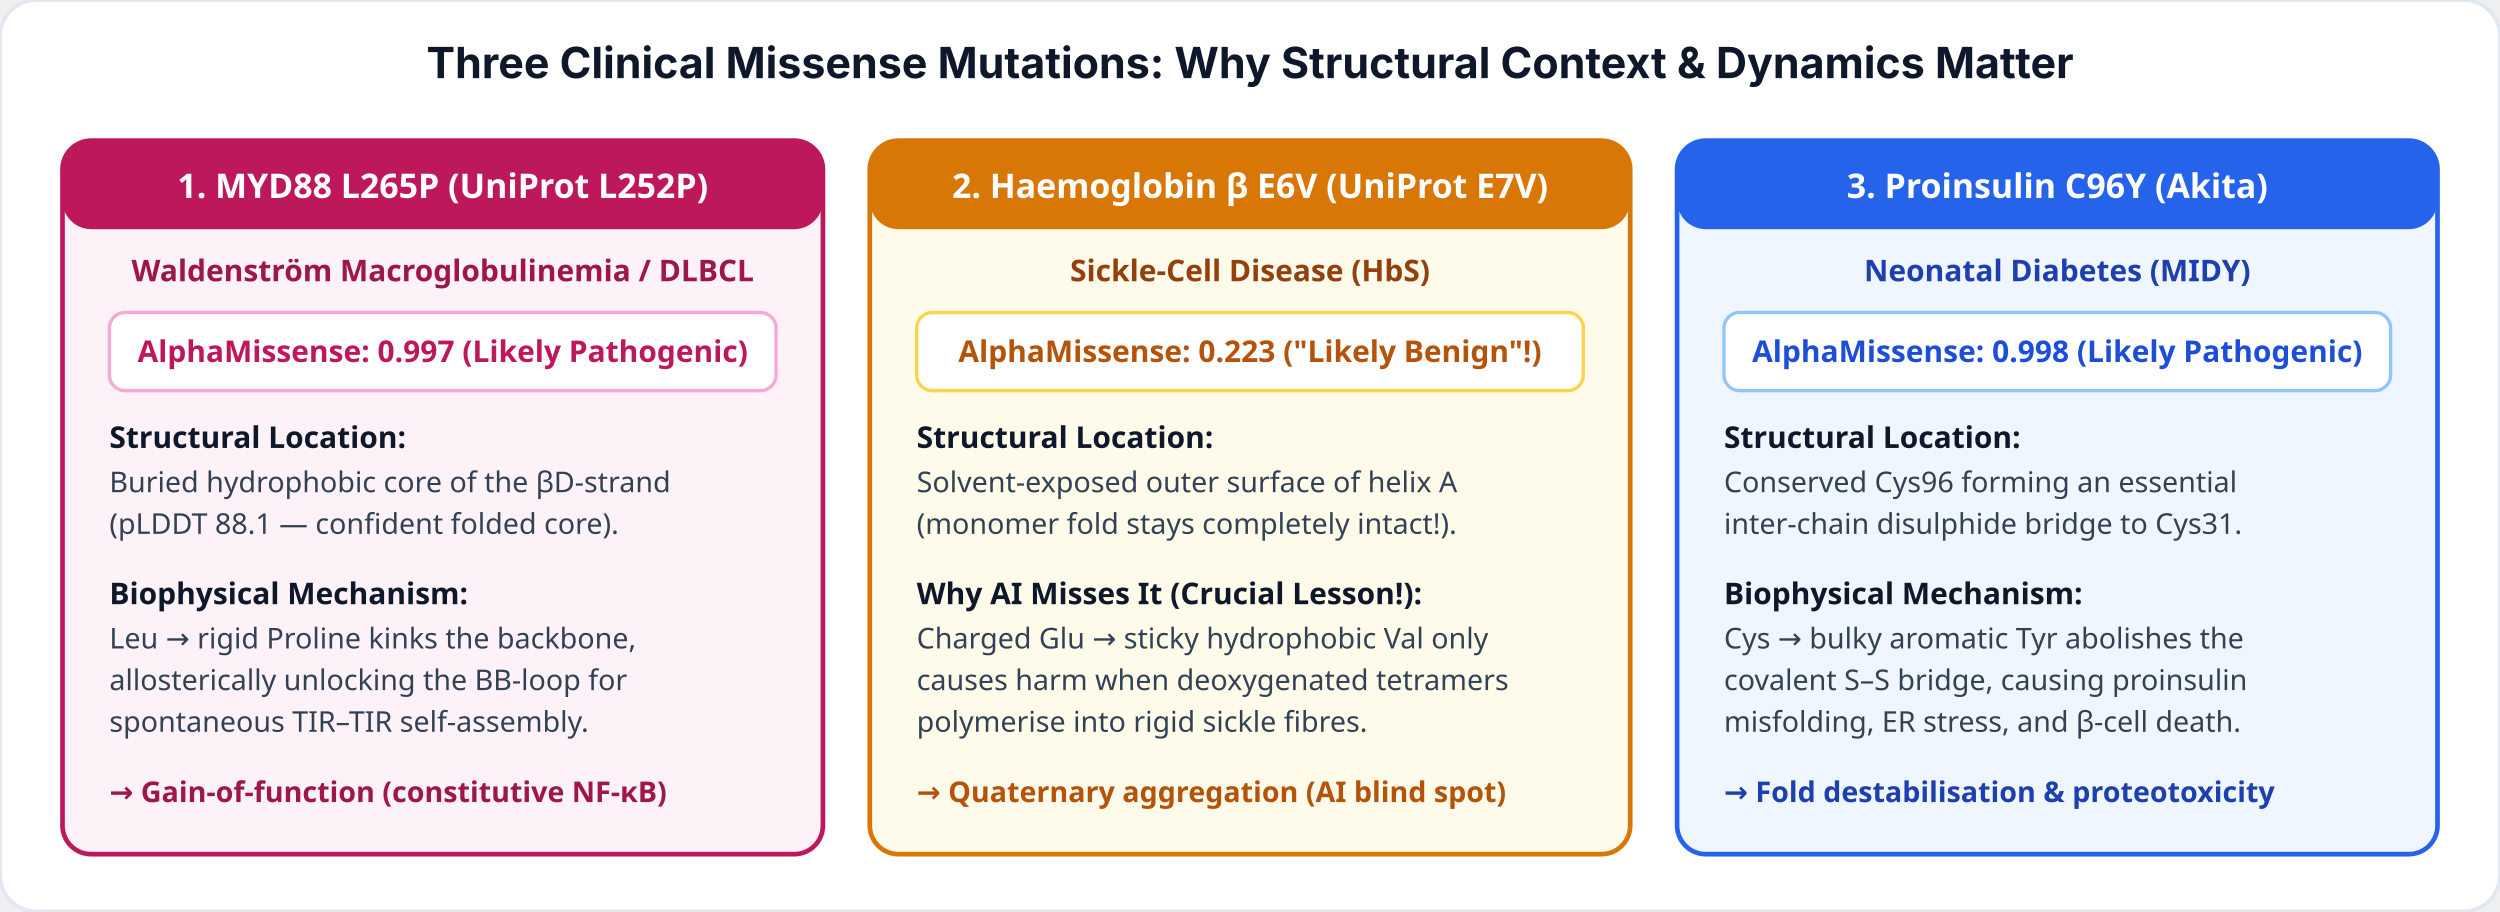
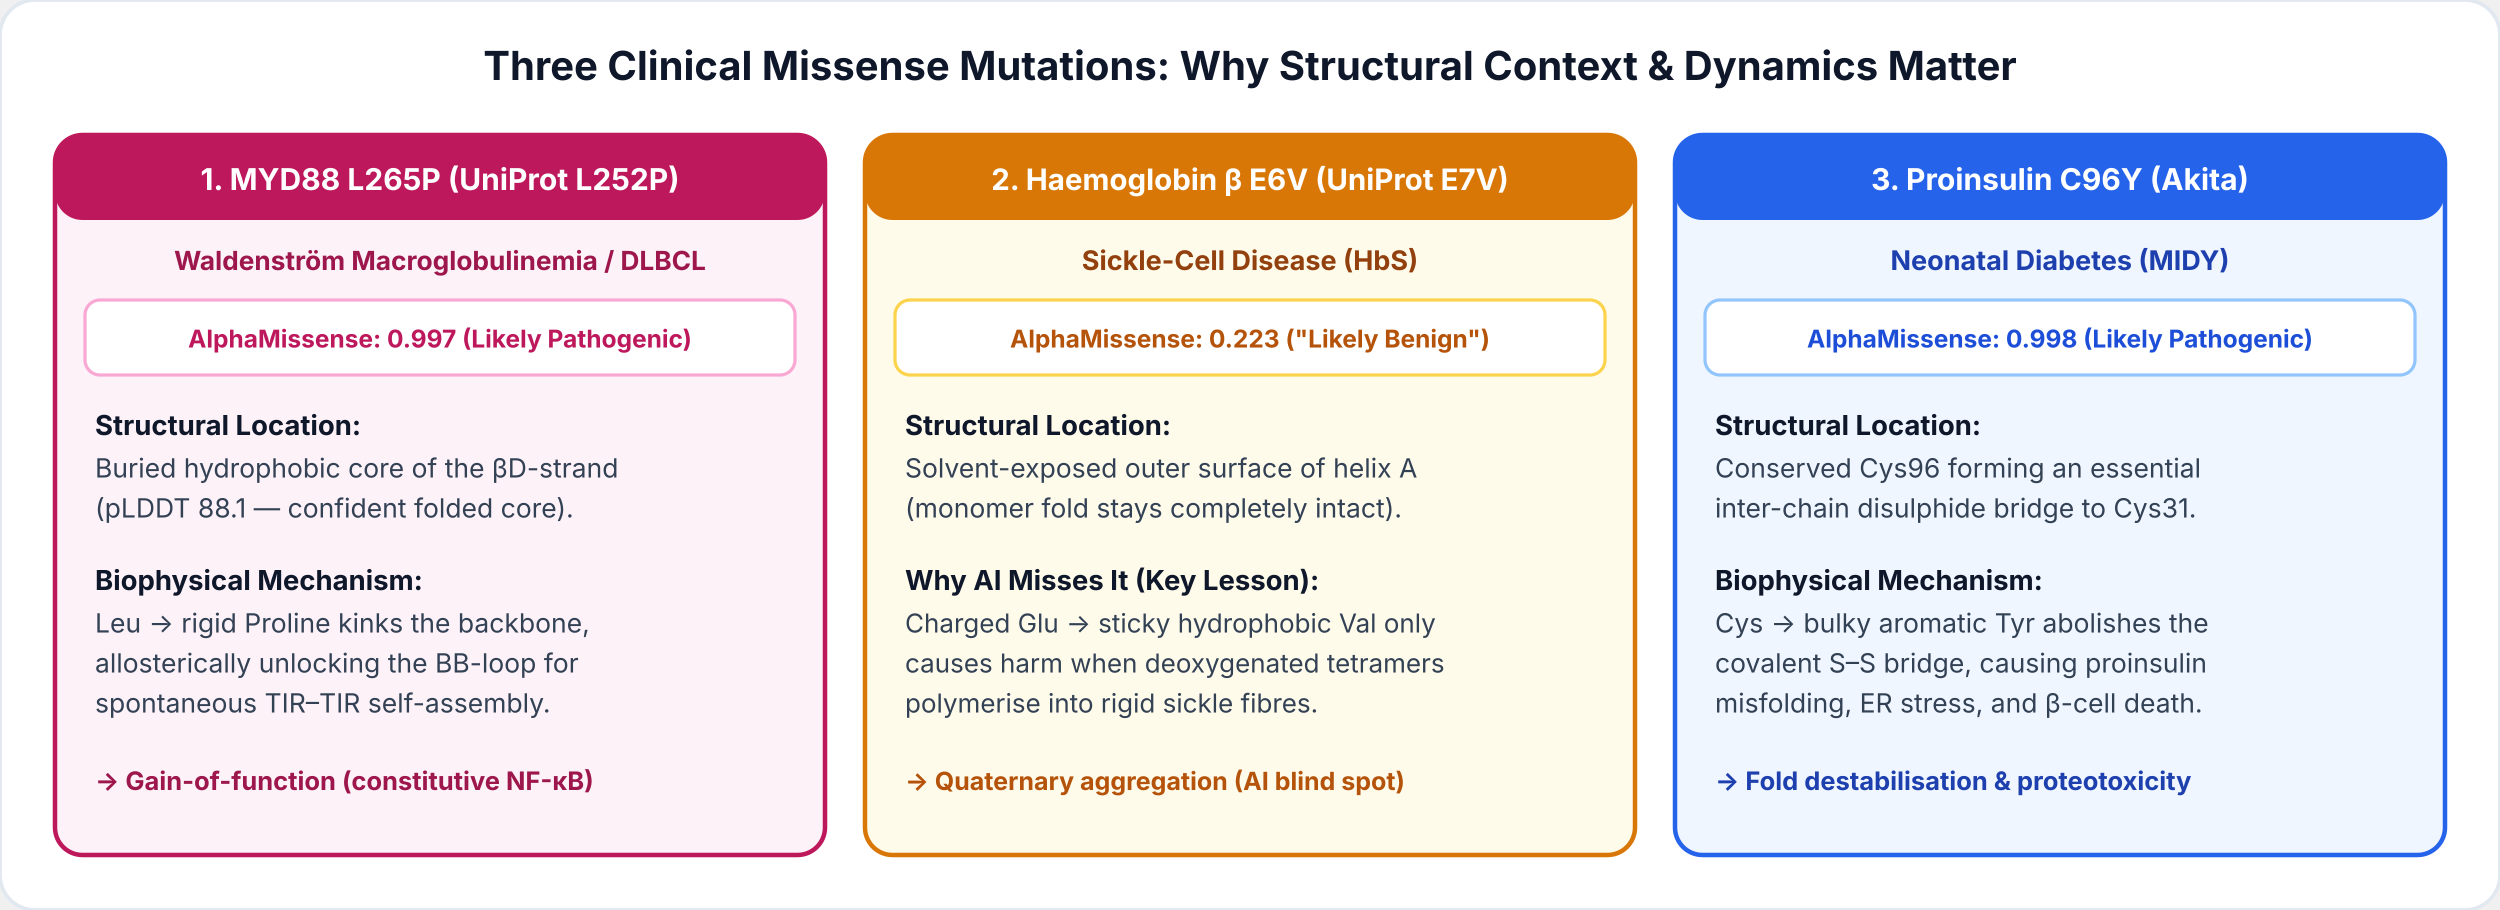
- <svg xmlns="http://www.w3.org/2000/svg" viewBox="0 0 960 350" width="960" height="350" role="img" aria-label="Three distinct biophysical mechanisms of clinical missense mutations: MYD88 L265P, Haemoglobin E6V, and Proinsulin C96Y">
-   <rect width="960" height="350" rx="14" fill="#ffffff" stroke="#e2e8f0" stroke-width="1.5" />
-   <text x="480" y="30" text-anchor="middle" font-family="system-ui, -apple-system, sans-serif" font-size="16.5" font-weight="700" fill="#0f172a">Three Clinical Missense Mutations: Why Structural Context &amp; Dynamics Matter</text>
-   <rect x="24" y="54" width="292" height="274" rx="11" fill="#fdf2f8" stroke="#be185d" stroke-width="1.8" />
-   <rect x="24" y="54" width="292" height="34" rx="11" fill="#be185d" />
-   <text x="170" y="76" text-anchor="middle" font-family="system-ui, sans-serif" font-size="13" font-weight="700" fill="#ffffff">1. MYD88 L265P (UniProt L252P)</text>
-   <text x="170" y="108" text-anchor="middle" font-family="system-ui, sans-serif" font-size="11.5" font-weight="700" fill="#9d174d">Waldenström Macroglobulinemia / DLBCL</text>
-   <rect x="42" y="120" width="256" height="30" rx="6" fill="#ffffff" stroke="#f9a8d4" stroke-width="1.3" />
-   <text x="170" y="139" text-anchor="middle" font-family="system-ui, sans-serif" font-size="11.5" font-weight="700" fill="#be185d">AlphaMissense: 0.997 (Likely Pathogenic)</text>
-   <text x="42" y="172" font-family="system-ui, sans-serif" font-size="11.5" font-weight="700" fill="#0f172a">Structural Location:</text>
-   <text x="42" y="189" font-family="system-ui, sans-serif" font-size="11" fill="#334155">Buried hydrophobic core of the βD-strand</text>
-   <text x="42" y="205" font-family="system-ui, sans-serif" font-size="11" fill="#334155">(pLDDT 88.1 — confident folded core).</text>
-   <text x="42" y="232" font-family="system-ui, sans-serif" font-size="11.5" font-weight="700" fill="#0f172a">Biophysical Mechanism:</text>
-   <text x="42" y="249" font-family="system-ui, sans-serif" font-size="11" fill="#334155">Leu → rigid Proline kinks the backbone,</text>
-   <text x="42" y="265" font-family="system-ui, sans-serif" font-size="11" fill="#334155">allosterically unlocking the BB-loop for</text>
-   <text x="42" y="281" font-family="system-ui, sans-serif" font-size="11" fill="#334155">spontaneous TIR–TIR self-assembly.</text>
-   <text x="42" y="308" font-family="system-ui, sans-serif" font-size="11" font-weight="700" fill="#9d174d">→ Gain-of-function (constitutive NF-κB)</text>
-   <rect x="334" y="54" width="292" height="274" rx="11" fill="#fffbeb" stroke="#d97706" stroke-width="1.8" />
-   <rect x="334" y="54" width="292" height="34" rx="11" fill="#d97706" />
-   <text x="480" y="76" text-anchor="middle" font-family="system-ui, sans-serif" font-size="13" font-weight="700" fill="#ffffff">2. Haemoglobin β E6V (UniProt E7V)</text>
-   <text x="480" y="108" text-anchor="middle" font-family="system-ui, sans-serif" font-size="11.5" font-weight="700" fill="#92400e">Sickle-Cell Disease (HbS)</text>
-   <rect x="352" y="120" width="256" height="30" rx="6" fill="#ffffff" stroke="#fcd34d" stroke-width="1.3" />
-   <text x="480" y="139" text-anchor="middle" font-family="system-ui, sans-serif" font-size="11.5" font-weight="700" fill="#b45309">AlphaMissense: 0.223 ("Likely Benign"!)</text>
-   <text x="352" y="172" font-family="system-ui, sans-serif" font-size="11.5" font-weight="700" fill="#0f172a">Structural Location:</text>
-   <text x="352" y="189" font-family="system-ui, sans-serif" font-size="11" fill="#334155">Solvent-exposed outer surface of helix A</text>
-   <text x="352" y="205" font-family="system-ui, sans-serif" font-size="11" fill="#334155">(monomer fold stays completely intact!).</text>
-   <text x="352" y="232" font-family="system-ui, sans-serif" font-size="11.5" font-weight="700" fill="#0f172a">Why AI Misses It (Crucial Lesson!):</text>
-   <text x="352" y="249" font-family="system-ui, sans-serif" font-size="11" fill="#334155">Charged Glu → sticky hydrophobic Val only</text>
-   <text x="352" y="265" font-family="system-ui, sans-serif" font-size="11" fill="#334155">causes harm when deoxygenated tetramers</text>
-   <text x="352" y="281" font-family="system-ui, sans-serif" font-size="11" fill="#334155">polymerise into rigid sickle fibres.</text>
-   <text x="352" y="308" font-family="system-ui, sans-serif" font-size="11" font-weight="700" fill="#b45309">→ Quaternary aggregation (AI blind spot)</text>
-   <rect x="644" y="54" width="292" height="274" rx="11" fill="#eff6ff" stroke="#2563eb" stroke-width="1.8" />
-   <rect x="644" y="54" width="292" height="34" rx="11" fill="#2563eb" />
-   <text x="790" y="76" text-anchor="middle" font-family="system-ui, sans-serif" font-size="13" font-weight="700" fill="#ffffff">3. Proinsulin C96Y (Akita)</text>
-   <text x="790" y="108" text-anchor="middle" font-family="system-ui, sans-serif" font-size="11.5" font-weight="700" fill="#1e40af">Neonatal Diabetes (MIDY)</text>
-   <rect x="662" y="120" width="256" height="30" rx="6" fill="#ffffff" stroke="#93c5fd" stroke-width="1.3" />
-   <text x="790" y="139" text-anchor="middle" font-family="system-ui, sans-serif" font-size="11.5" font-weight="700" fill="#1d4ed8">AlphaMissense: 0.998 (Likely Pathogenic)</text>
-   <text x="662" y="172" font-family="system-ui, sans-serif" font-size="11.5" font-weight="700" fill="#0f172a">Structural Location:</text>
-   <text x="662" y="189" font-family="system-ui, sans-serif" font-size="11" fill="#334155">Conserved Cys96 forming an essential</text>
-   <text x="662" y="205" font-family="system-ui, sans-serif" font-size="11" fill="#334155">inter-chain disulphide bridge to Cys31.</text>
-   <text x="662" y="232" font-family="system-ui, sans-serif" font-size="11.5" font-weight="700" fill="#0f172a">Biophysical Mechanism:</text>
-   <text x="662" y="249" font-family="system-ui, sans-serif" font-size="11" fill="#334155">Cys → bulky aromatic Tyr abolishes the</text>
-   <text x="662" y="265" font-family="system-ui, sans-serif" font-size="11" fill="#334155">covalent S–S bridge, causing proinsulin</text>
-   <text x="662" y="281" font-family="system-ui, sans-serif" font-size="11" fill="#334155">misfolding, ER stress, and β-cell death.</text>
-   <text x="662" y="308" font-family="system-ui, sans-serif" font-size="11" font-weight="700" fill="#1e40af">→ Fold destabilisation &amp; proteotoxicity</text>
+ <svg xmlns="http://www.w3.org/2000/svg" viewBox="0 0 1000 364" width="1000" height="364" role="img" aria-label="Three distinct biophysical mechanisms of clinical missense mutations: MYD88 L265P, Haemoglobin E6V, and Proinsulin C96Y">
+   <rect width="1000" height="364" rx="14" fill="#ffffff" stroke="#e2e8f0" stroke-width="1.5" />
+   <text x="500" y="32" text-anchor="middle" font-family="system-ui, -apple-system, sans-serif" font-size="16" font-weight="700" fill="#0f172a">Three Clinical Missense Mutations: Why Structural Context &amp; Dynamics Matter</text>
+   <rect x="22" y="54" width="308" height="288" rx="11" fill="#fdf2f8" stroke="#be185d" stroke-width="1.8" />
+   <rect x="22" y="54" width="308" height="34" rx="11" fill="#be185d" />
+   <text x="176" y="76" text-anchor="middle" font-family="system-ui, -apple-system, sans-serif" font-size="12" font-weight="700" fill="#ffffff">1. MYD88 L265P (UniProt L252P)</text>
+   <text x="176" y="108" text-anchor="middle" font-family="system-ui, -apple-system, sans-serif" font-size="10.5" font-weight="700" fill="#9d174d">Waldenström Macroglobulinemia / DLBCL</text>
+   <rect x="34" y="120" width="284" height="30" rx="6" fill="#ffffff" stroke="#f9a8d4" stroke-width="1.3" />
+   <text x="176" y="139" text-anchor="middle" font-family="system-ui, -apple-system, sans-serif" font-size="9.8" font-weight="700" fill="#be185d">AlphaMissense: 0.997 (Likely Pathogenic)</text>
+   <text x="38" y="174" font-family="system-ui, -apple-system, sans-serif" font-size="11" font-weight="700" fill="#0f172a">Structural Location:</text>
+   <text x="38" y="191" font-family="system-ui, -apple-system, sans-serif" font-size="10.6" fill="#334155">Buried hydrophobic core of the βD-strand</text>
+   <text x="38" y="207" font-family="system-ui, -apple-system, sans-serif" font-size="10.6" fill="#334155">(pLDDT 88.1 — confident folded core).</text>
+   <text x="38" y="236" font-family="system-ui, -apple-system, sans-serif" font-size="11" font-weight="700" fill="#0f172a">Biophysical Mechanism:</text>
+   <text x="38" y="253" font-family="system-ui, -apple-system, sans-serif" font-size="10.6" fill="#334155">Leu → rigid Proline kinks the backbone,</text>
+   <text x="38" y="269" font-family="system-ui, -apple-system, sans-serif" font-size="10.6" fill="#334155">allosterically unlocking the BB-loop for</text>
+   <text x="38" y="285" font-family="system-ui, -apple-system, sans-serif" font-size="10.6" fill="#334155">spontaneous TIR–TIR self-assembly.</text>
+   <text x="38" y="316" font-family="system-ui, -apple-system, sans-serif" font-size="10.2" font-weight="700" fill="#9d174d">→ Gain-of-function (constitutive NF-κB)</text>
+   <rect x="346" y="54" width="308" height="288" rx="11" fill="#fffbeb" stroke="#d97706" stroke-width="1.8" />
+   <rect x="346" y="54" width="308" height="34" rx="11" fill="#d97706" />
+   <text x="500" y="76" text-anchor="middle" font-family="system-ui, -apple-system, sans-serif" font-size="11.8" font-weight="700" fill="#ffffff">2. Haemoglobin β E6V (UniProt E7V)</text>
+   <text x="500" y="108" text-anchor="middle" font-family="system-ui, -apple-system, sans-serif" font-size="10.8" font-weight="700" fill="#92400e">Sickle-Cell Disease (HbS)</text>
+   <rect x="358" y="120" width="284" height="30" rx="6" fill="#ffffff" stroke="#fcd34d" stroke-width="1.3" />
+   <text x="500" y="139" text-anchor="middle" font-family="system-ui, -apple-system, sans-serif" font-size="9.8" font-weight="700" fill="#b45309">AlphaMissense: 0.223 ("Likely Benign")</text>
+   <text x="362" y="174" font-family="system-ui, -apple-system, sans-serif" font-size="11" font-weight="700" fill="#0f172a">Structural Location:</text>
+   <text x="362" y="191" font-family="system-ui, -apple-system, sans-serif" font-size="10.6" fill="#334155">Solvent-exposed outer surface of helix A</text>
+   <text x="362" y="207" font-family="system-ui, -apple-system, sans-serif" font-size="10.6" fill="#334155">(monomer fold stays completely intact).</text>
+   <text x="362" y="236" font-family="system-ui, -apple-system, sans-serif" font-size="11" font-weight="700" fill="#0f172a">Why AI Misses It (Key Lesson):</text>
+   <text x="362" y="253" font-family="system-ui, -apple-system, sans-serif" font-size="10.4" fill="#334155">Charged Glu → sticky hydrophobic Val only</text>
+   <text x="362" y="269" font-family="system-ui, -apple-system, sans-serif" font-size="10.4" fill="#334155">causes harm when deoxygenated tetramers</text>
+   <text x="362" y="285" font-family="system-ui, -apple-system, sans-serif" font-size="10.4" fill="#334155">polymerise into rigid sickle fibres.</text>
+   <text x="362" y="316" font-family="system-ui, -apple-system, sans-serif" font-size="10" font-weight="700" fill="#b45309">→ Quaternary aggregation (AI blind spot)</text>
+   <rect x="670" y="54" width="308" height="288" rx="11" fill="#eff6ff" stroke="#2563eb" stroke-width="1.8" />
+   <rect x="670" y="54" width="308" height="34" rx="11" fill="#2563eb" />
+   <text x="824" y="76" text-anchor="middle" font-family="system-ui, -apple-system, sans-serif" font-size="12" font-weight="700" fill="#ffffff">3. Proinsulin C96Y (Akita)</text>
+   <text x="824" y="108" text-anchor="middle" font-family="system-ui, -apple-system, sans-serif" font-size="10.8" font-weight="700" fill="#1e40af">Neonatal Diabetes (MIDY)</text>
+   <rect x="682" y="120" width="284" height="30" rx="6" fill="#ffffff" stroke="#93c5fd" stroke-width="1.3" />
+   <text x="824" y="139" text-anchor="middle" font-family="system-ui, -apple-system, sans-serif" font-size="9.8" font-weight="700" fill="#1d4ed8">AlphaMissense: 0.998 (Likely Pathogenic)</text>
+   <text x="686" y="174" font-family="system-ui, -apple-system, sans-serif" font-size="11" font-weight="700" fill="#0f172a">Structural Location:</text>
+   <text x="686" y="191" font-family="system-ui, -apple-system, sans-serif" font-size="10.6" fill="#334155">Conserved Cys96 forming an essential</text>
+   <text x="686" y="207" font-family="system-ui, -apple-system, sans-serif" font-size="10.6" fill="#334155">inter-chain disulphide bridge to Cys31.</text>
+   <text x="686" y="236" font-family="system-ui, -apple-system, sans-serif" font-size="11" font-weight="700" fill="#0f172a">Biophysical Mechanism:</text>
+   <text x="686" y="253" font-family="system-ui, -apple-system, sans-serif" font-size="10.6" fill="#334155">Cys → bulky aromatic Tyr abolishes the</text>
+   <text x="686" y="269" font-family="system-ui, -apple-system, sans-serif" font-size="10.6" fill="#334155">covalent S–S bridge, causing proinsulin</text>
+   <text x="686" y="285" font-family="system-ui, -apple-system, sans-serif" font-size="10.6" fill="#334155">misfolding, ER stress, and β-cell death.</text>
+   <text x="686" y="316" font-family="system-ui, -apple-system, sans-serif" font-size="10.2" font-weight="700" fill="#1e40af">→ Fold destabilisation &amp; proteotoxicity</text>
</svg>
